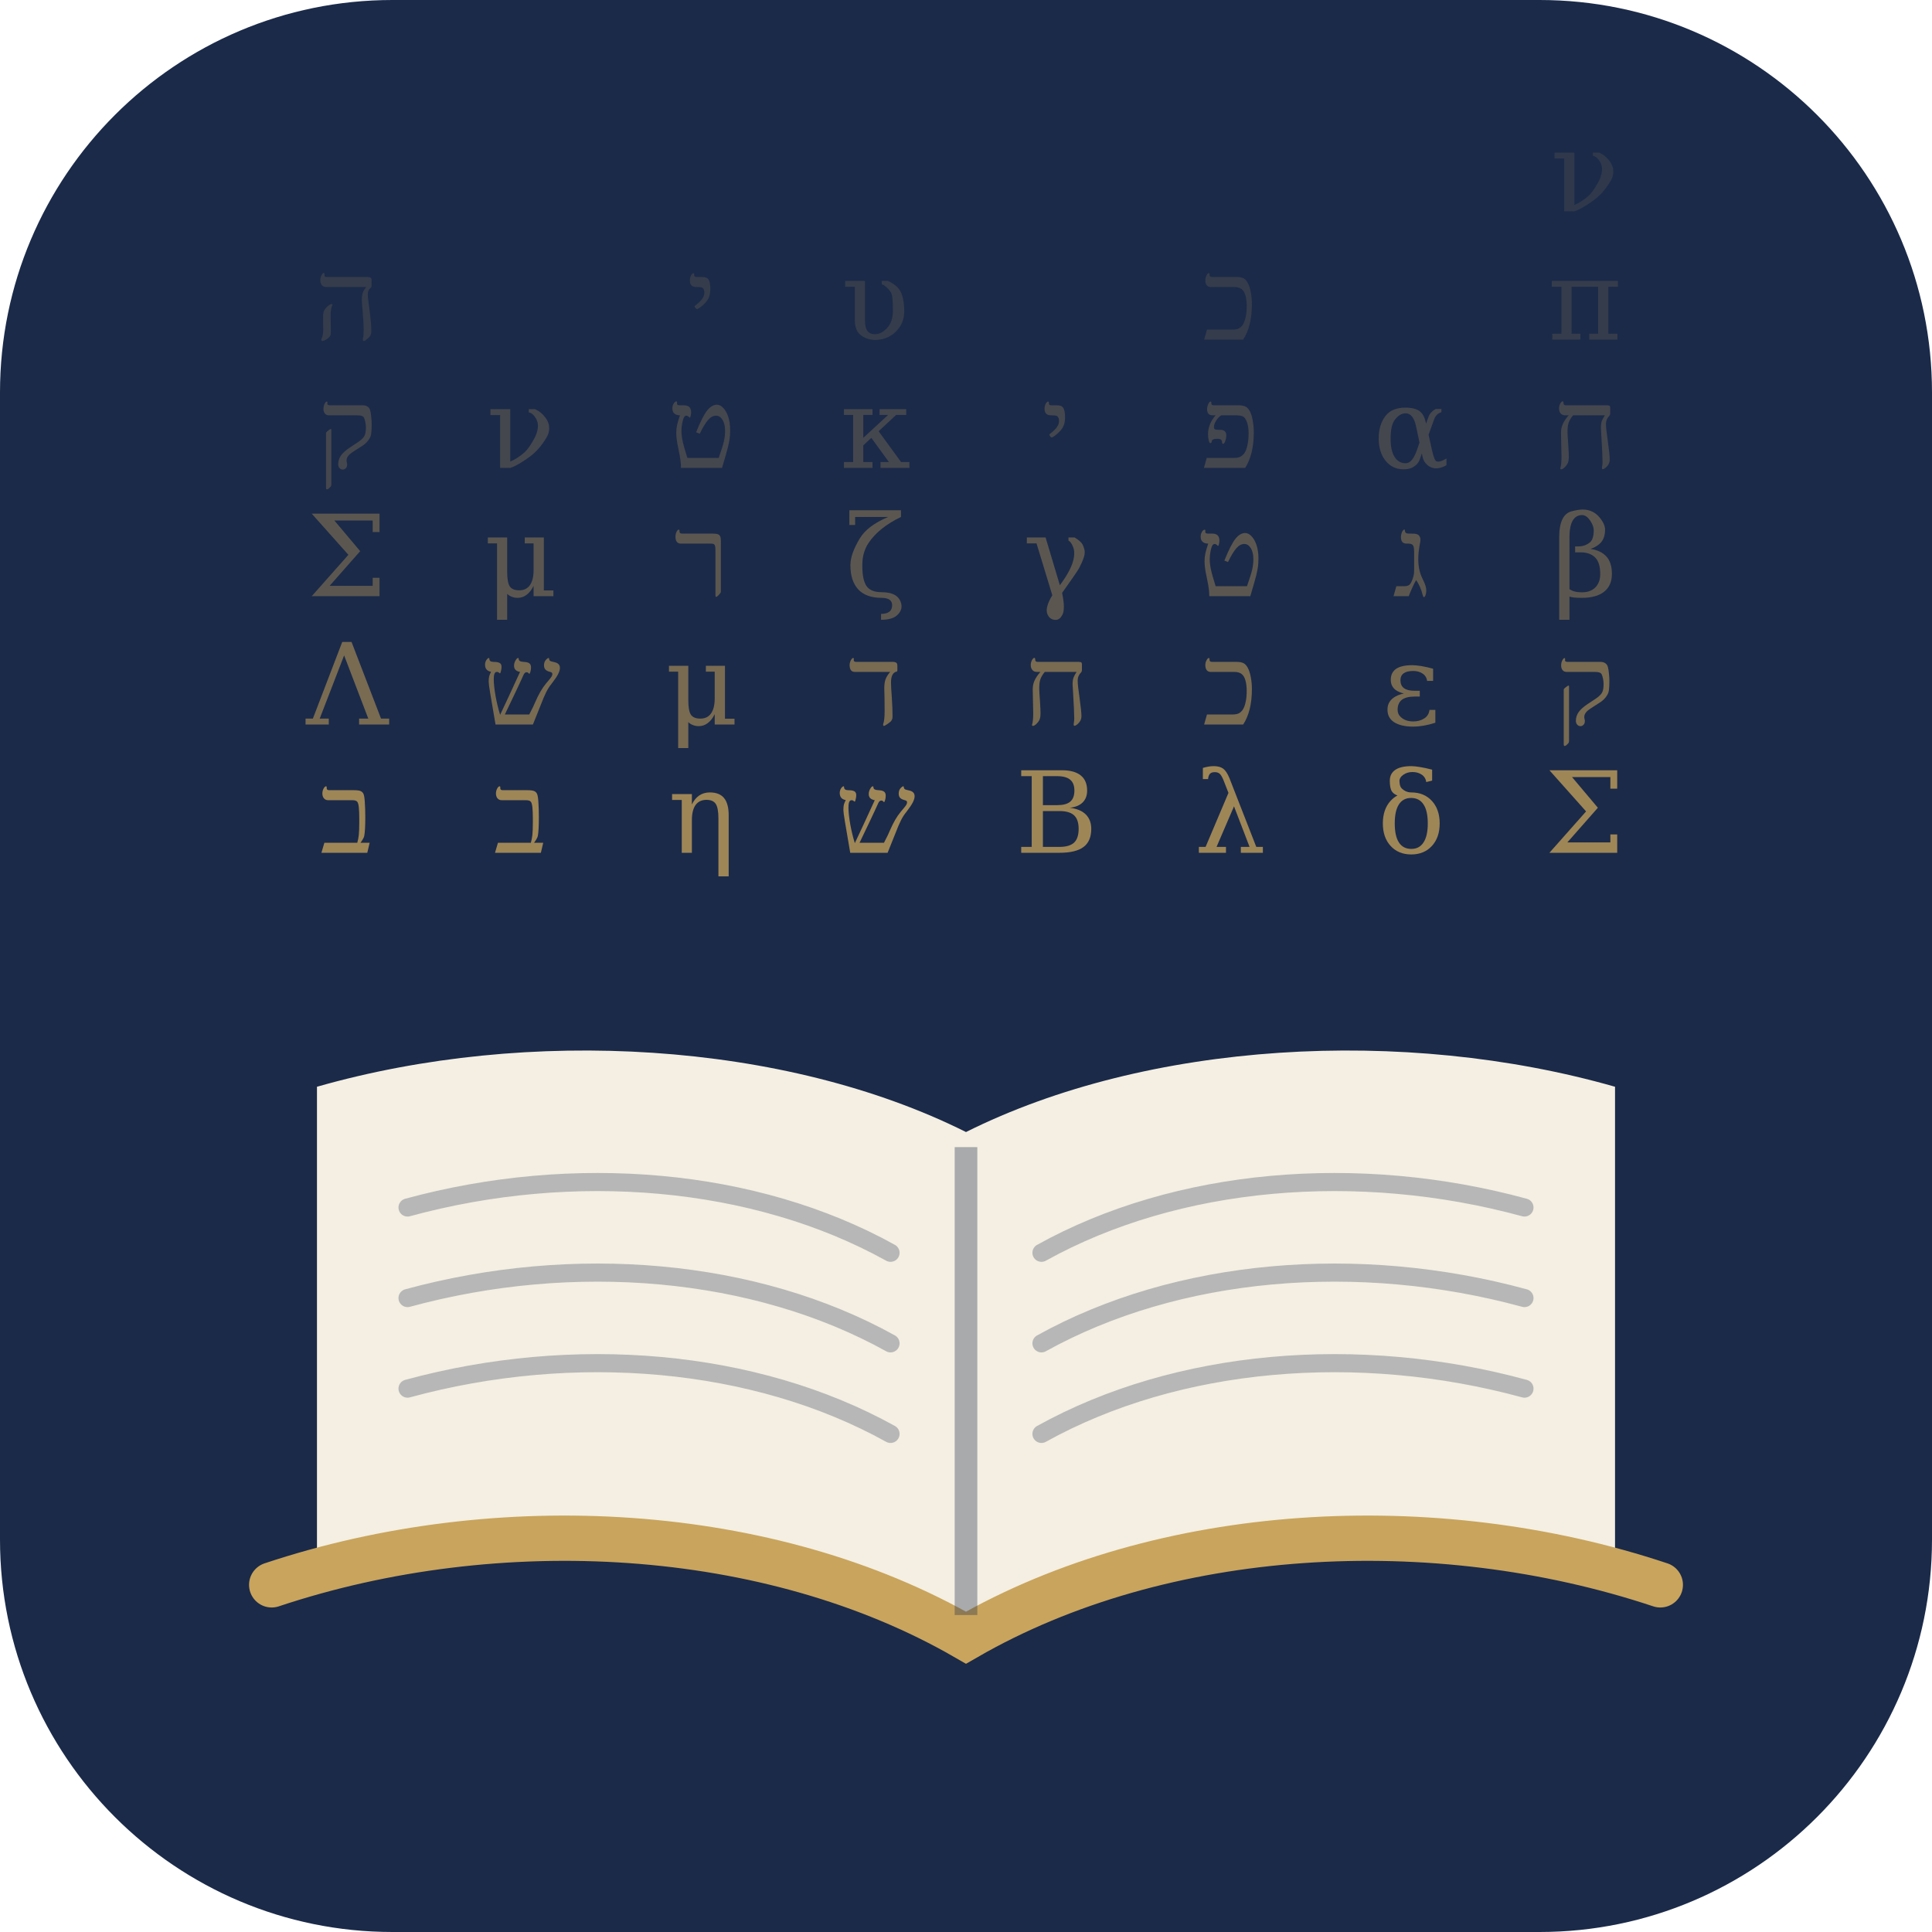
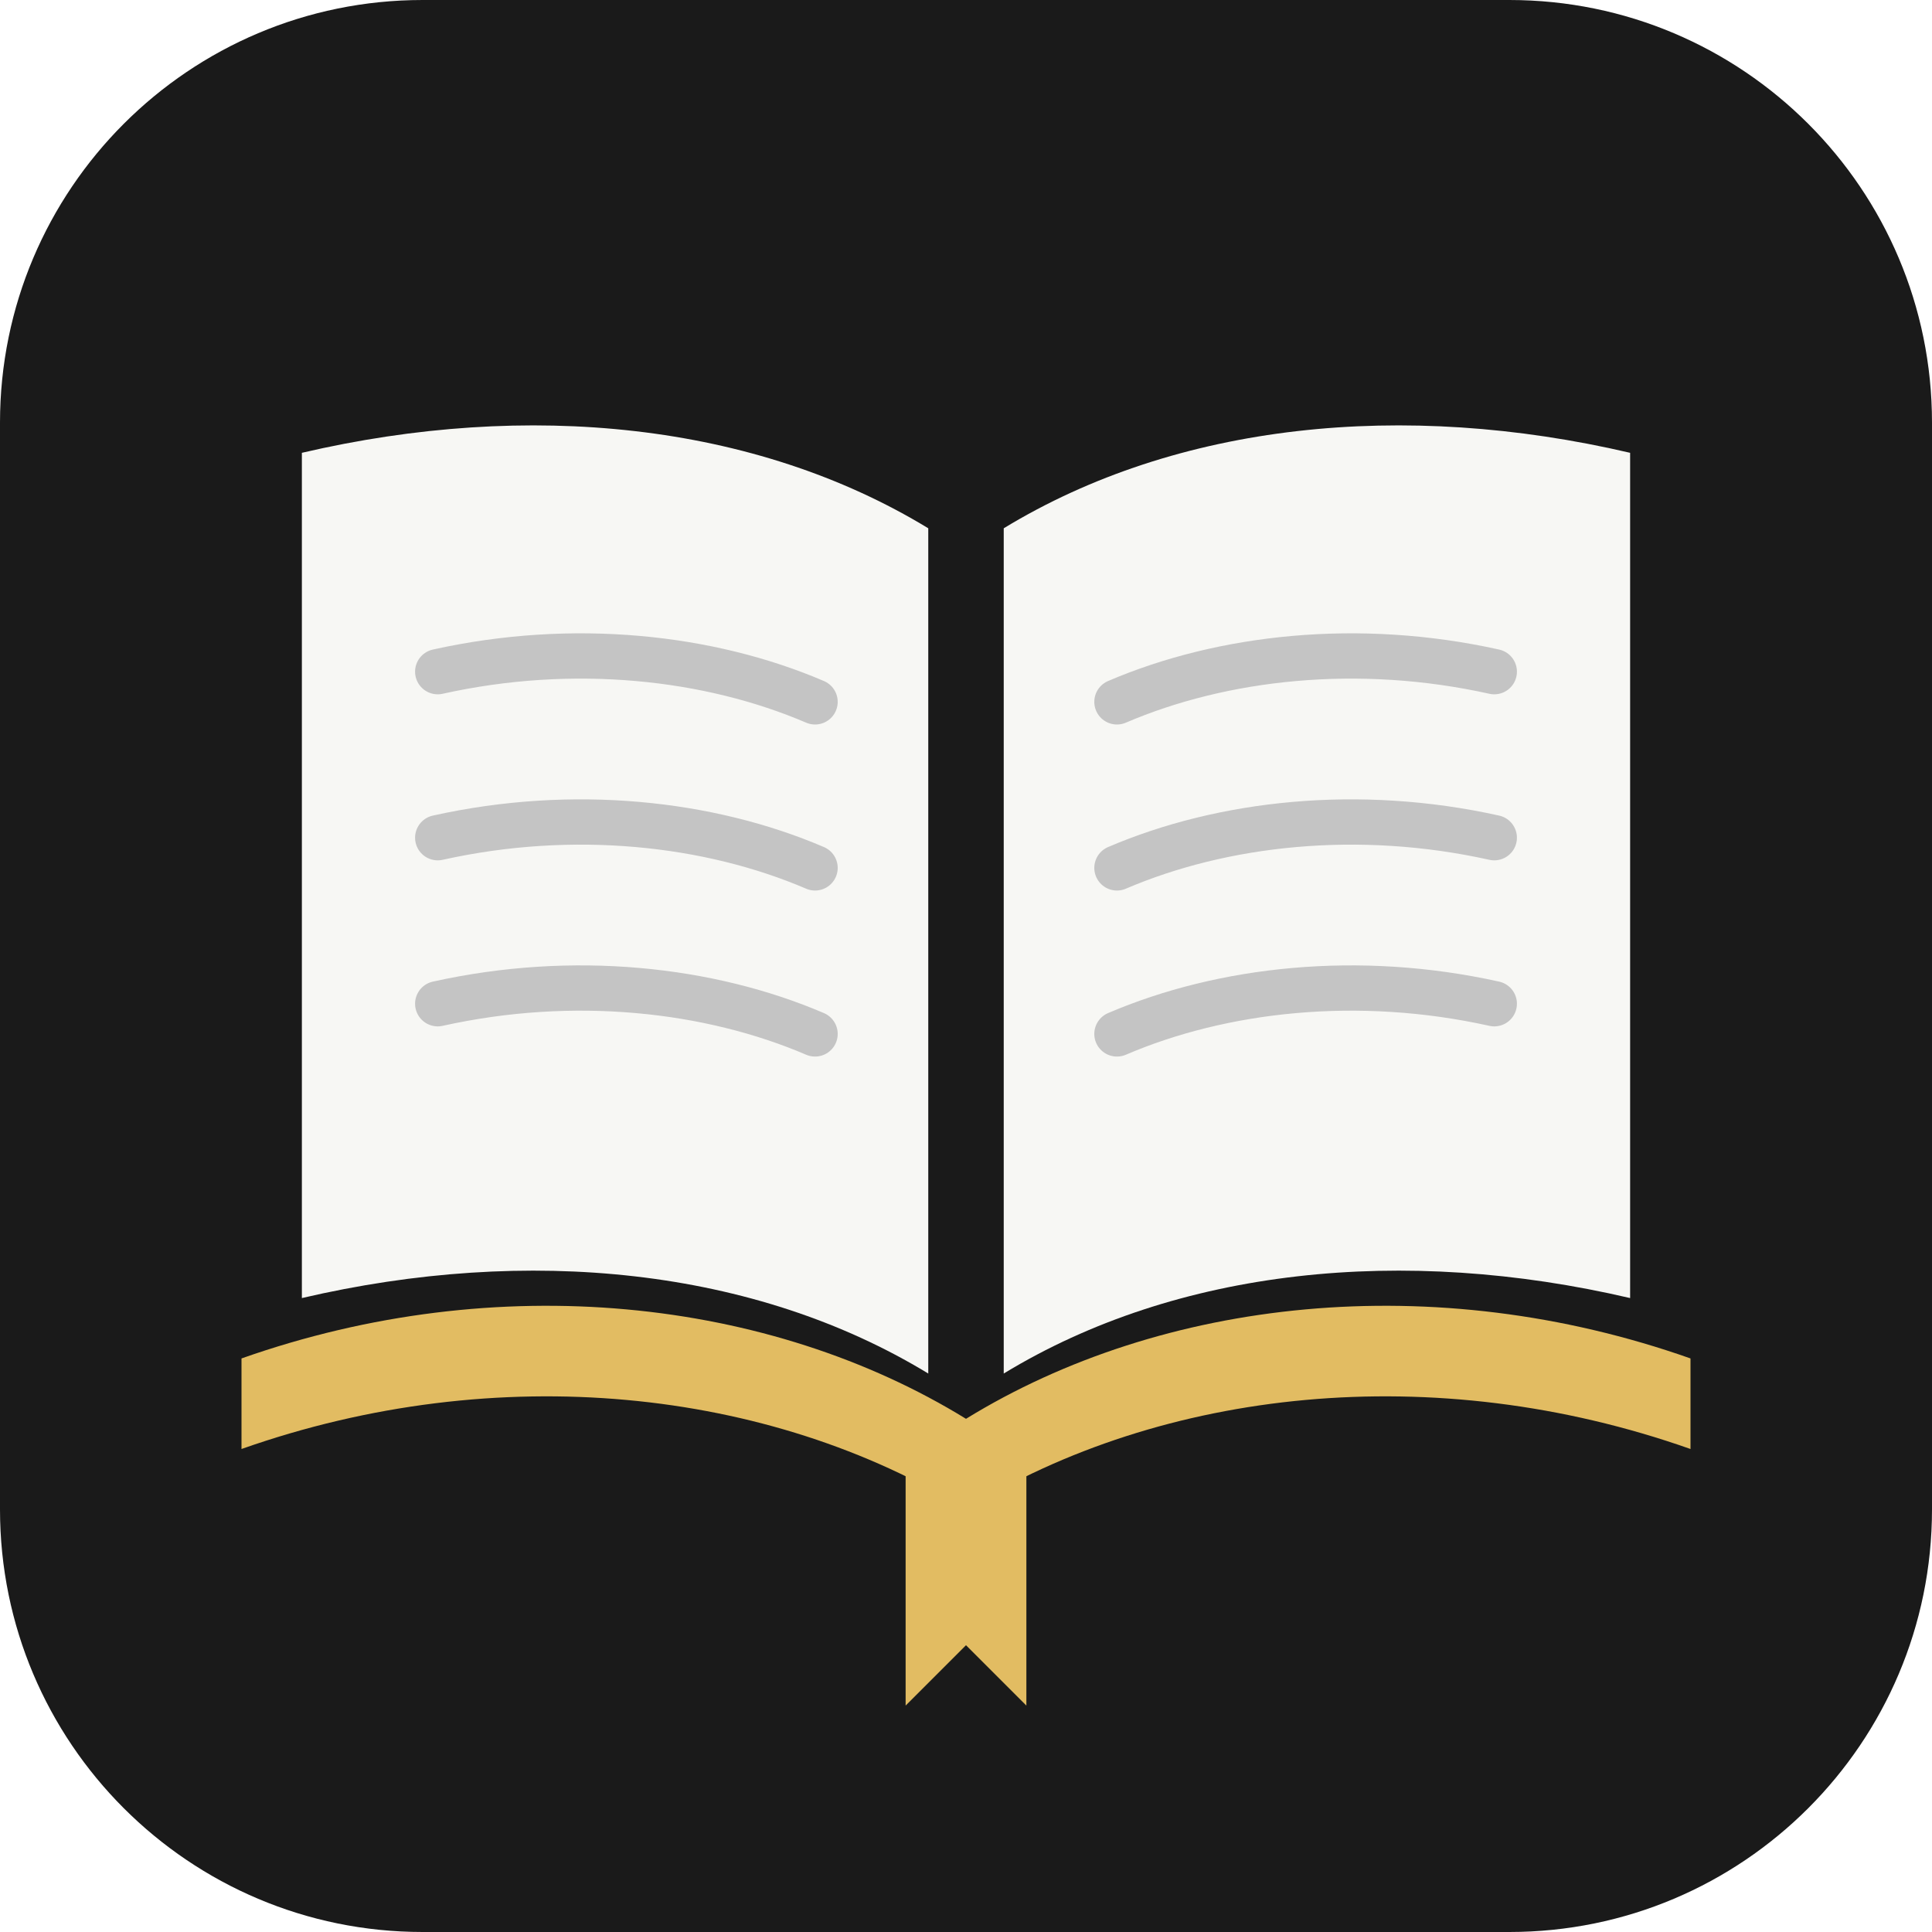
- <svg xmlns="http://www.w3.org/2000/svg" viewBox="0 0 256 256" width="256" height="256" role="img" aria-label="Christian Open Library">
-   <g transform="translate(0 0) scale(1.0)">
-     <rect width="256" height="256" rx="52" fill="#1b2a49" />
-     <g font-family="'DejaVu Serif', Georgia, 'Times New Roman', serif">
-       <text x="46" y="45" font-size="15" fill="#c9a45c" fill-opacity="0.15" text-anchor="middle">ה</text>
-       <text x="46" y="62" font-size="15" fill="#c9a45c" fill-opacity="0.24" text-anchor="middle">ק</text>
-       <text x="46" y="79" font-size="15" fill="#c9a45c" fill-opacity="0.37" text-anchor="middle">Σ</text>
-       <text x="46" y="96" font-size="15" fill="#c9a45c" fill-opacity="0.54" text-anchor="middle">Λ</text>
-       <text x="46" y="113" font-size="15" fill="#c9a45c" fill-opacity="0.75" text-anchor="middle">ב</text>
-       <text x="69" y="62" font-size="15" fill="#c9a45c" fill-opacity="0.24" text-anchor="middle">ν</text>
-       <text x="69" y="79" font-size="15" fill="#c9a45c" fill-opacity="0.37" text-anchor="middle">μ</text>
-       <text x="69" y="96" font-size="15" fill="#c9a45c" fill-opacity="0.54" text-anchor="middle">ש</text>
-       <text x="69" y="113" font-size="15" fill="#c9a45c" fill-opacity="0.75" text-anchor="middle">ב</text>
-       <text x="93" y="45" font-size="15" fill="#c9a45c" fill-opacity="0.15" text-anchor="middle">י</text>
-       <text x="93" y="62" font-size="15" fill="#c9a45c" fill-opacity="0.24" text-anchor="middle">ט</text>
-       <text x="93" y="79" font-size="15" fill="#c9a45c" fill-opacity="0.37" text-anchor="middle">ר</text>
-       <text x="93" y="96" font-size="15" fill="#c9a45c" fill-opacity="0.54" text-anchor="middle">μ</text>
-       <text x="93" y="113" font-size="15" fill="#c9a45c" fill-opacity="0.75" text-anchor="middle">η</text>
-       <text x="116" y="45" font-size="15" fill="#c9a45c" fill-opacity="0.15" text-anchor="middle">υ</text>
-       <text x="116" y="62" font-size="15" fill="#c9a45c" fill-opacity="0.24" text-anchor="middle">κ</text>
-       <text x="116" y="79" font-size="15" fill="#c9a45c" fill-opacity="0.37" text-anchor="middle">ζ</text>
-       <text x="116" y="96" font-size="15" fill="#c9a45c" fill-opacity="0.54" text-anchor="middle">ד</text>
-       <text x="116" y="113" font-size="15" fill="#c9a45c" fill-opacity="0.75" text-anchor="middle">ש</text>
-       <text x="140" y="62" font-size="15" fill="#c9a45c" fill-opacity="0.24" text-anchor="middle">י</text>
-       <text x="140" y="79" font-size="15" fill="#c9a45c" fill-opacity="0.37" text-anchor="middle">γ</text>
-       <text x="140" y="96" font-size="15" fill="#c9a45c" fill-opacity="0.54" text-anchor="middle">ח</text>
-       <text x="140" y="113" font-size="15" fill="#c9a45c" fill-opacity="0.75" text-anchor="middle">Β</text>
-       <text x="163" y="45" font-size="15" fill="#c9a45c" fill-opacity="0.15" text-anchor="middle">כ</text>
-       <text x="163" y="62" font-size="15" fill="#c9a45c" fill-opacity="0.24" text-anchor="middle">פ</text>
-       <text x="163" y="79" font-size="15" fill="#c9a45c" fill-opacity="0.37" text-anchor="middle">ט</text>
-       <text x="163" y="96" font-size="15" fill="#c9a45c" fill-opacity="0.54" text-anchor="middle">כ</text>
-       <text x="163" y="113" font-size="15" fill="#c9a45c" fill-opacity="0.75" text-anchor="middle">λ</text>
-       <text x="187" y="62" font-size="15" fill="#c9a45c" fill-opacity="0.24" text-anchor="middle">α</text>
-       <text x="187" y="79" font-size="15" fill="#c9a45c" fill-opacity="0.37" text-anchor="middle">ג</text>
-       <text x="187" y="96" font-size="15" fill="#c9a45c" fill-opacity="0.54" text-anchor="middle">ε</text>
-       <text x="187" y="113" font-size="15" fill="#c9a45c" fill-opacity="0.75" text-anchor="middle">δ</text>
-       <text x="210" y="28" font-size="15" fill="#c9a45c" fill-opacity="0.12" text-anchor="middle">ν</text>
-       <text x="210" y="45" font-size="15" fill="#c9a45c" fill-opacity="0.15" text-anchor="middle">π</text>
-       <text x="210" y="62" font-size="15" fill="#c9a45c" fill-opacity="0.24" text-anchor="middle">ח</text>
-       <text x="210" y="79" font-size="15" fill="#c9a45c" fill-opacity="0.37" text-anchor="middle">β</text>
-       <text x="210" y="96" font-size="15" fill="#c9a45c" fill-opacity="0.54" text-anchor="middle">ק</text>
-       <text x="210" y="113" font-size="15" fill="#c9a45c" fill-opacity="0.75" text-anchor="middle">Σ</text>
-     </g>
-     <path d="M128 150 C 104 138, 70 136, 42 144 L42 208 C 70 200, 104 202, 128 214 Z" fill="#f4efe2" />
-     <path d="M128 150 C 152 138, 186 136, 214 144 L214 208 C 186 200, 152 202, 128 214 Z" fill="#f4efe2" />
-     <path d="M36 210 C 66 200, 102 202, 128 217 C 154 202, 190 200, 220 210" fill="none" stroke="#c9a45c" stroke-width="6" stroke-linecap="round" />
-     <g stroke="#1b2a49" stroke-opacity="0.28" stroke-width="2.4" stroke-linecap="round" fill="none">
-       <path d="M54 160 C 76 154, 100 156, 118 166" />
-       <path d="M54 172 C 76 166, 100 168, 118 178" />
-       <path d="M54 184 C 76 178, 100 180, 118 190" />
-       <path d="M202 160 C 180 154, 156 156, 138 166" />
-       <path d="M202 172 C 180 166, 156 168, 138 178" />
-       <path d="M202 184 C 180 178, 156 180, 138 190" />
-     </g>
-     <path d="M128 152 L128 214" stroke="#1b2a49" stroke-opacity="0.35" stroke-width="3" />
+ <svg xmlns="http://www.w3.org/2000/svg" viewBox="0 0 256 256" width="512" height="512" role="img" aria-label="Christian Open Library">
+   <rect width="256" height="256" rx="56" fill="#1a1a1a" />
+   <path d="M120 190 L136 190 L136 226 L128 218 L120 226 Z" fill="#e2bc62" />
+   <path d="M32 180 C66 168 102 172 128 188 C154 172 190 168 224 180 L224 192 C190 180 154 184 128 200 C102 184 66 180 32 192 Z" fill="#e2bc62" />
+   <path d="M123 70 C100 56 70 53 40 60 L40 172 C70 165 100 168 123 182 Z" fill="#f7f7f4" />
+   <path d="M133 70 C156 56 186 53 216 60 L216 172 C186 165 156 168 133 182 Z" fill="#f7f7f4" />
+   <g fill="none" stroke="#c4c4c4" stroke-width="6" stroke-linecap="round">
+     <path d="M58 89 C76 85 94 87 108 93" />
+     <path d="M58 111 C76 107 94 109 108 115" />
+     <path d="M58 133 C76 129 94 131 108 137" />
+     <path d="M148 93 C162 87 180 85 198 89" />
+     <path d="M148 115 C162 109 180 107 198 111" />
+     <path d="M148 137 C162 131 180 129 198 133" />
  </g>
</svg>
